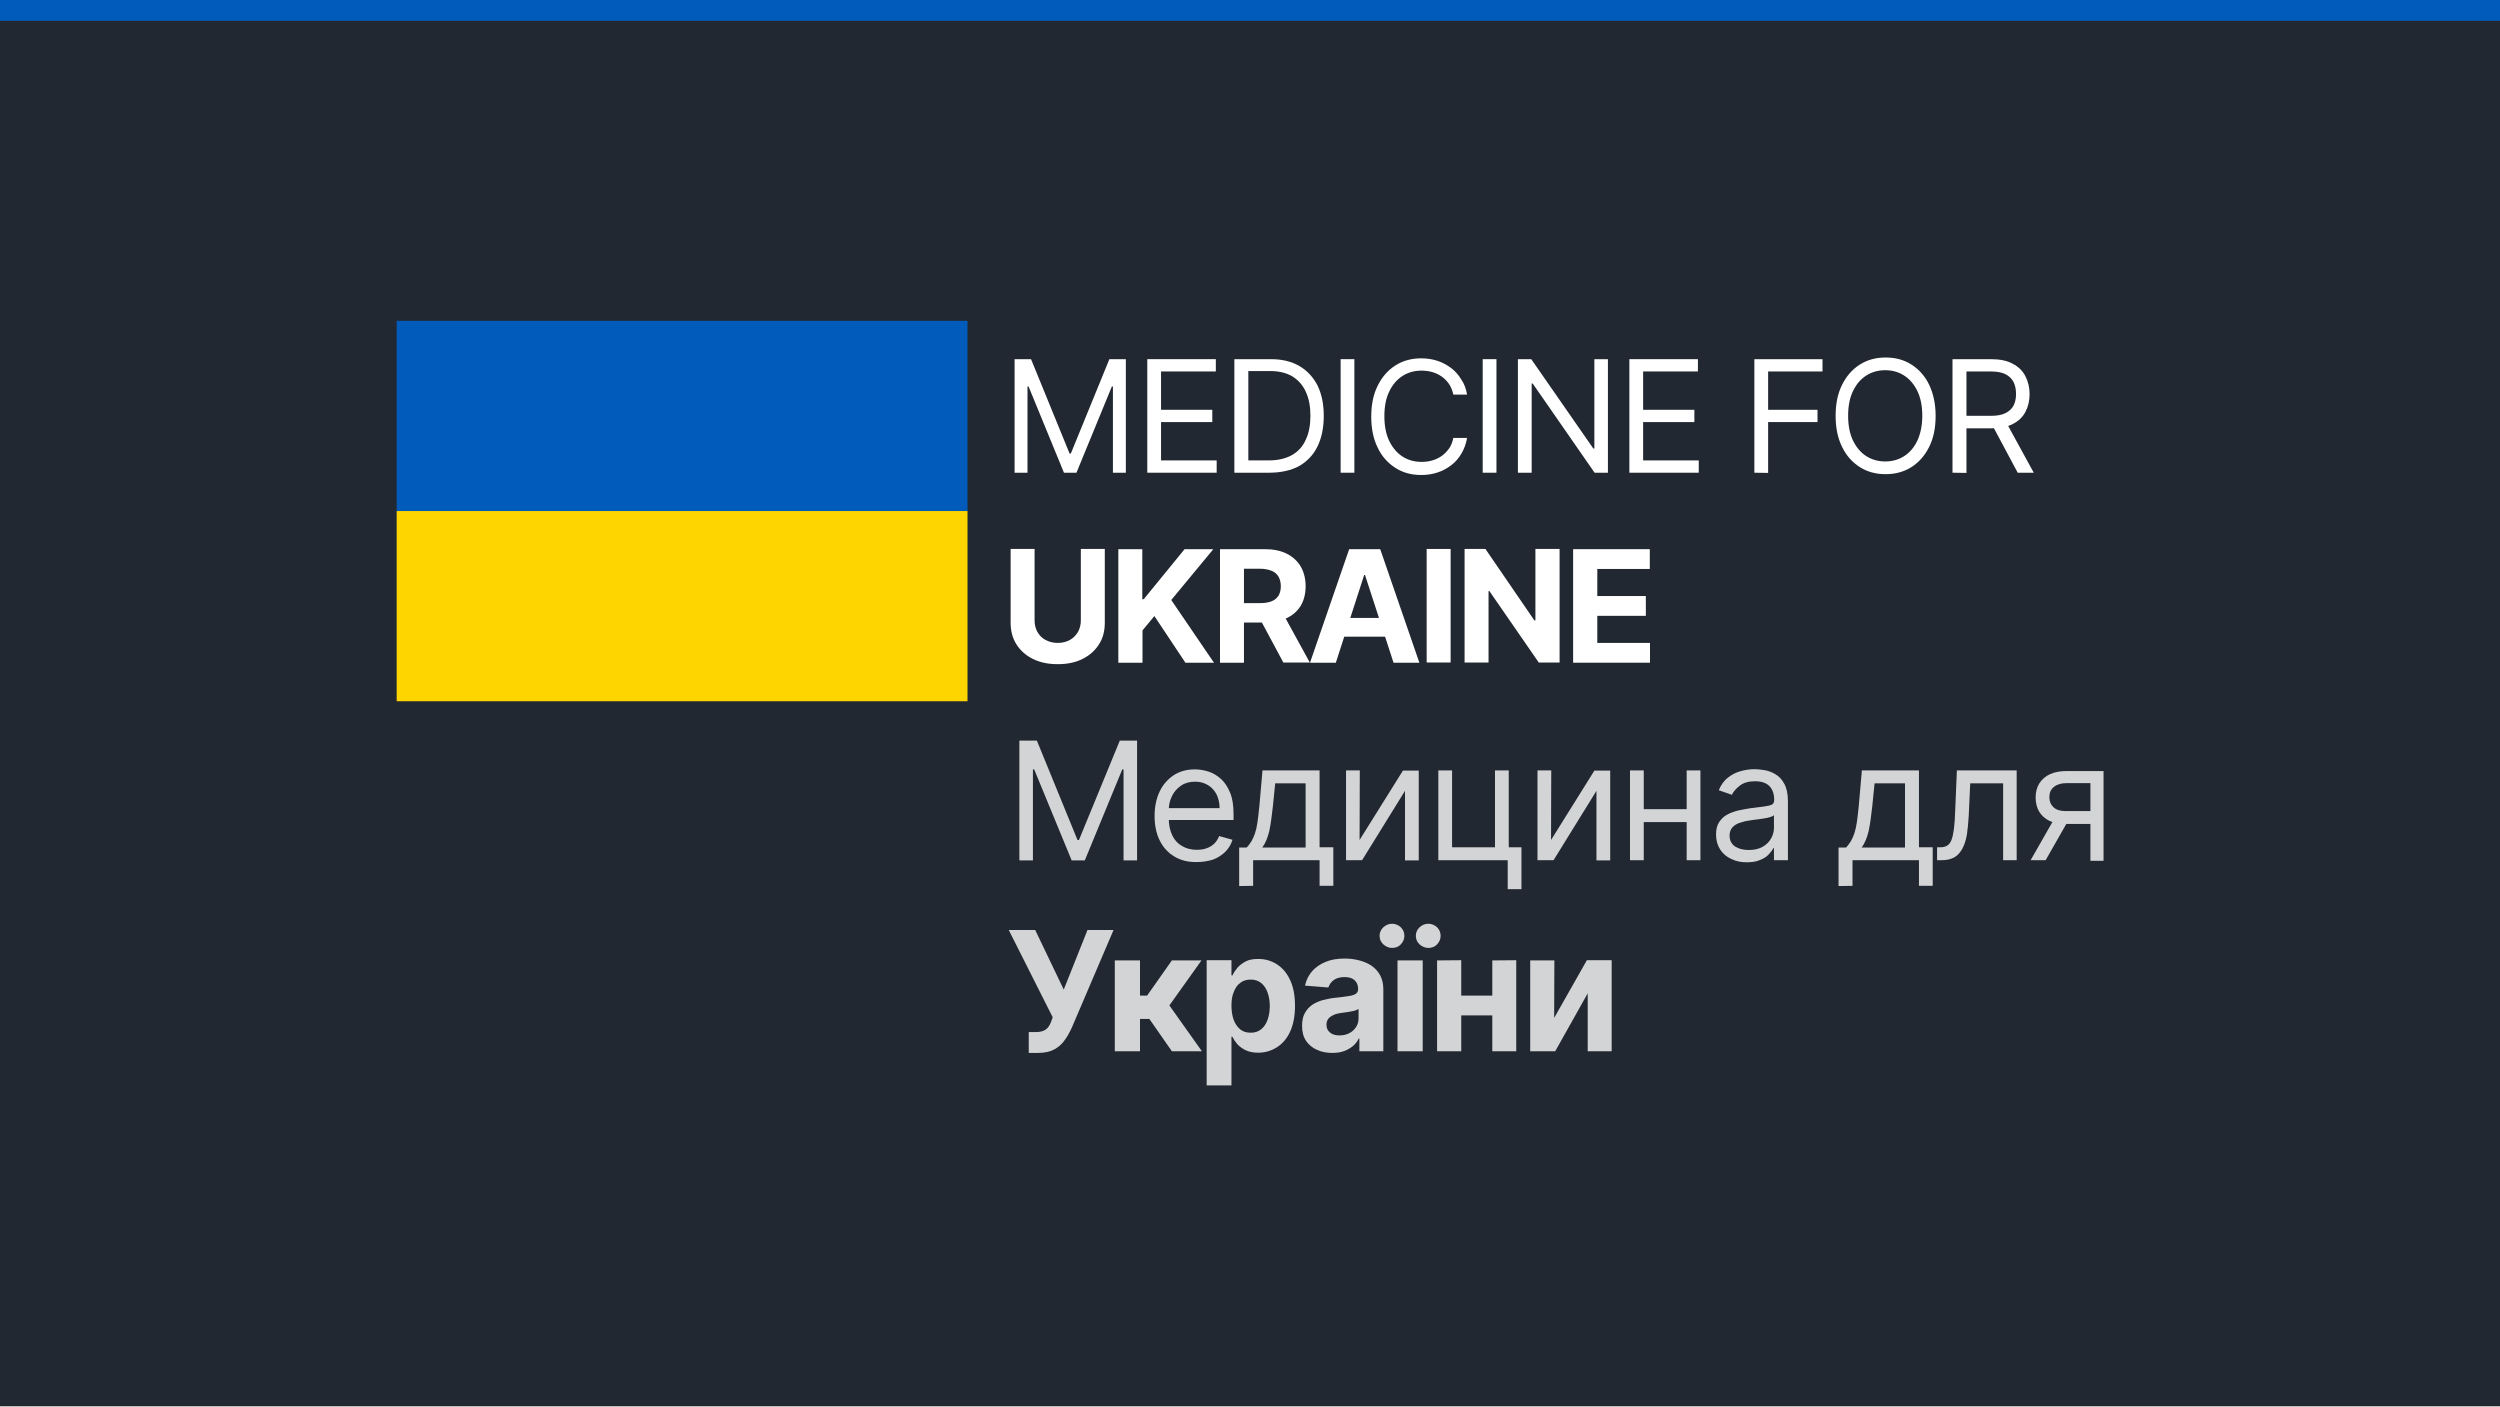
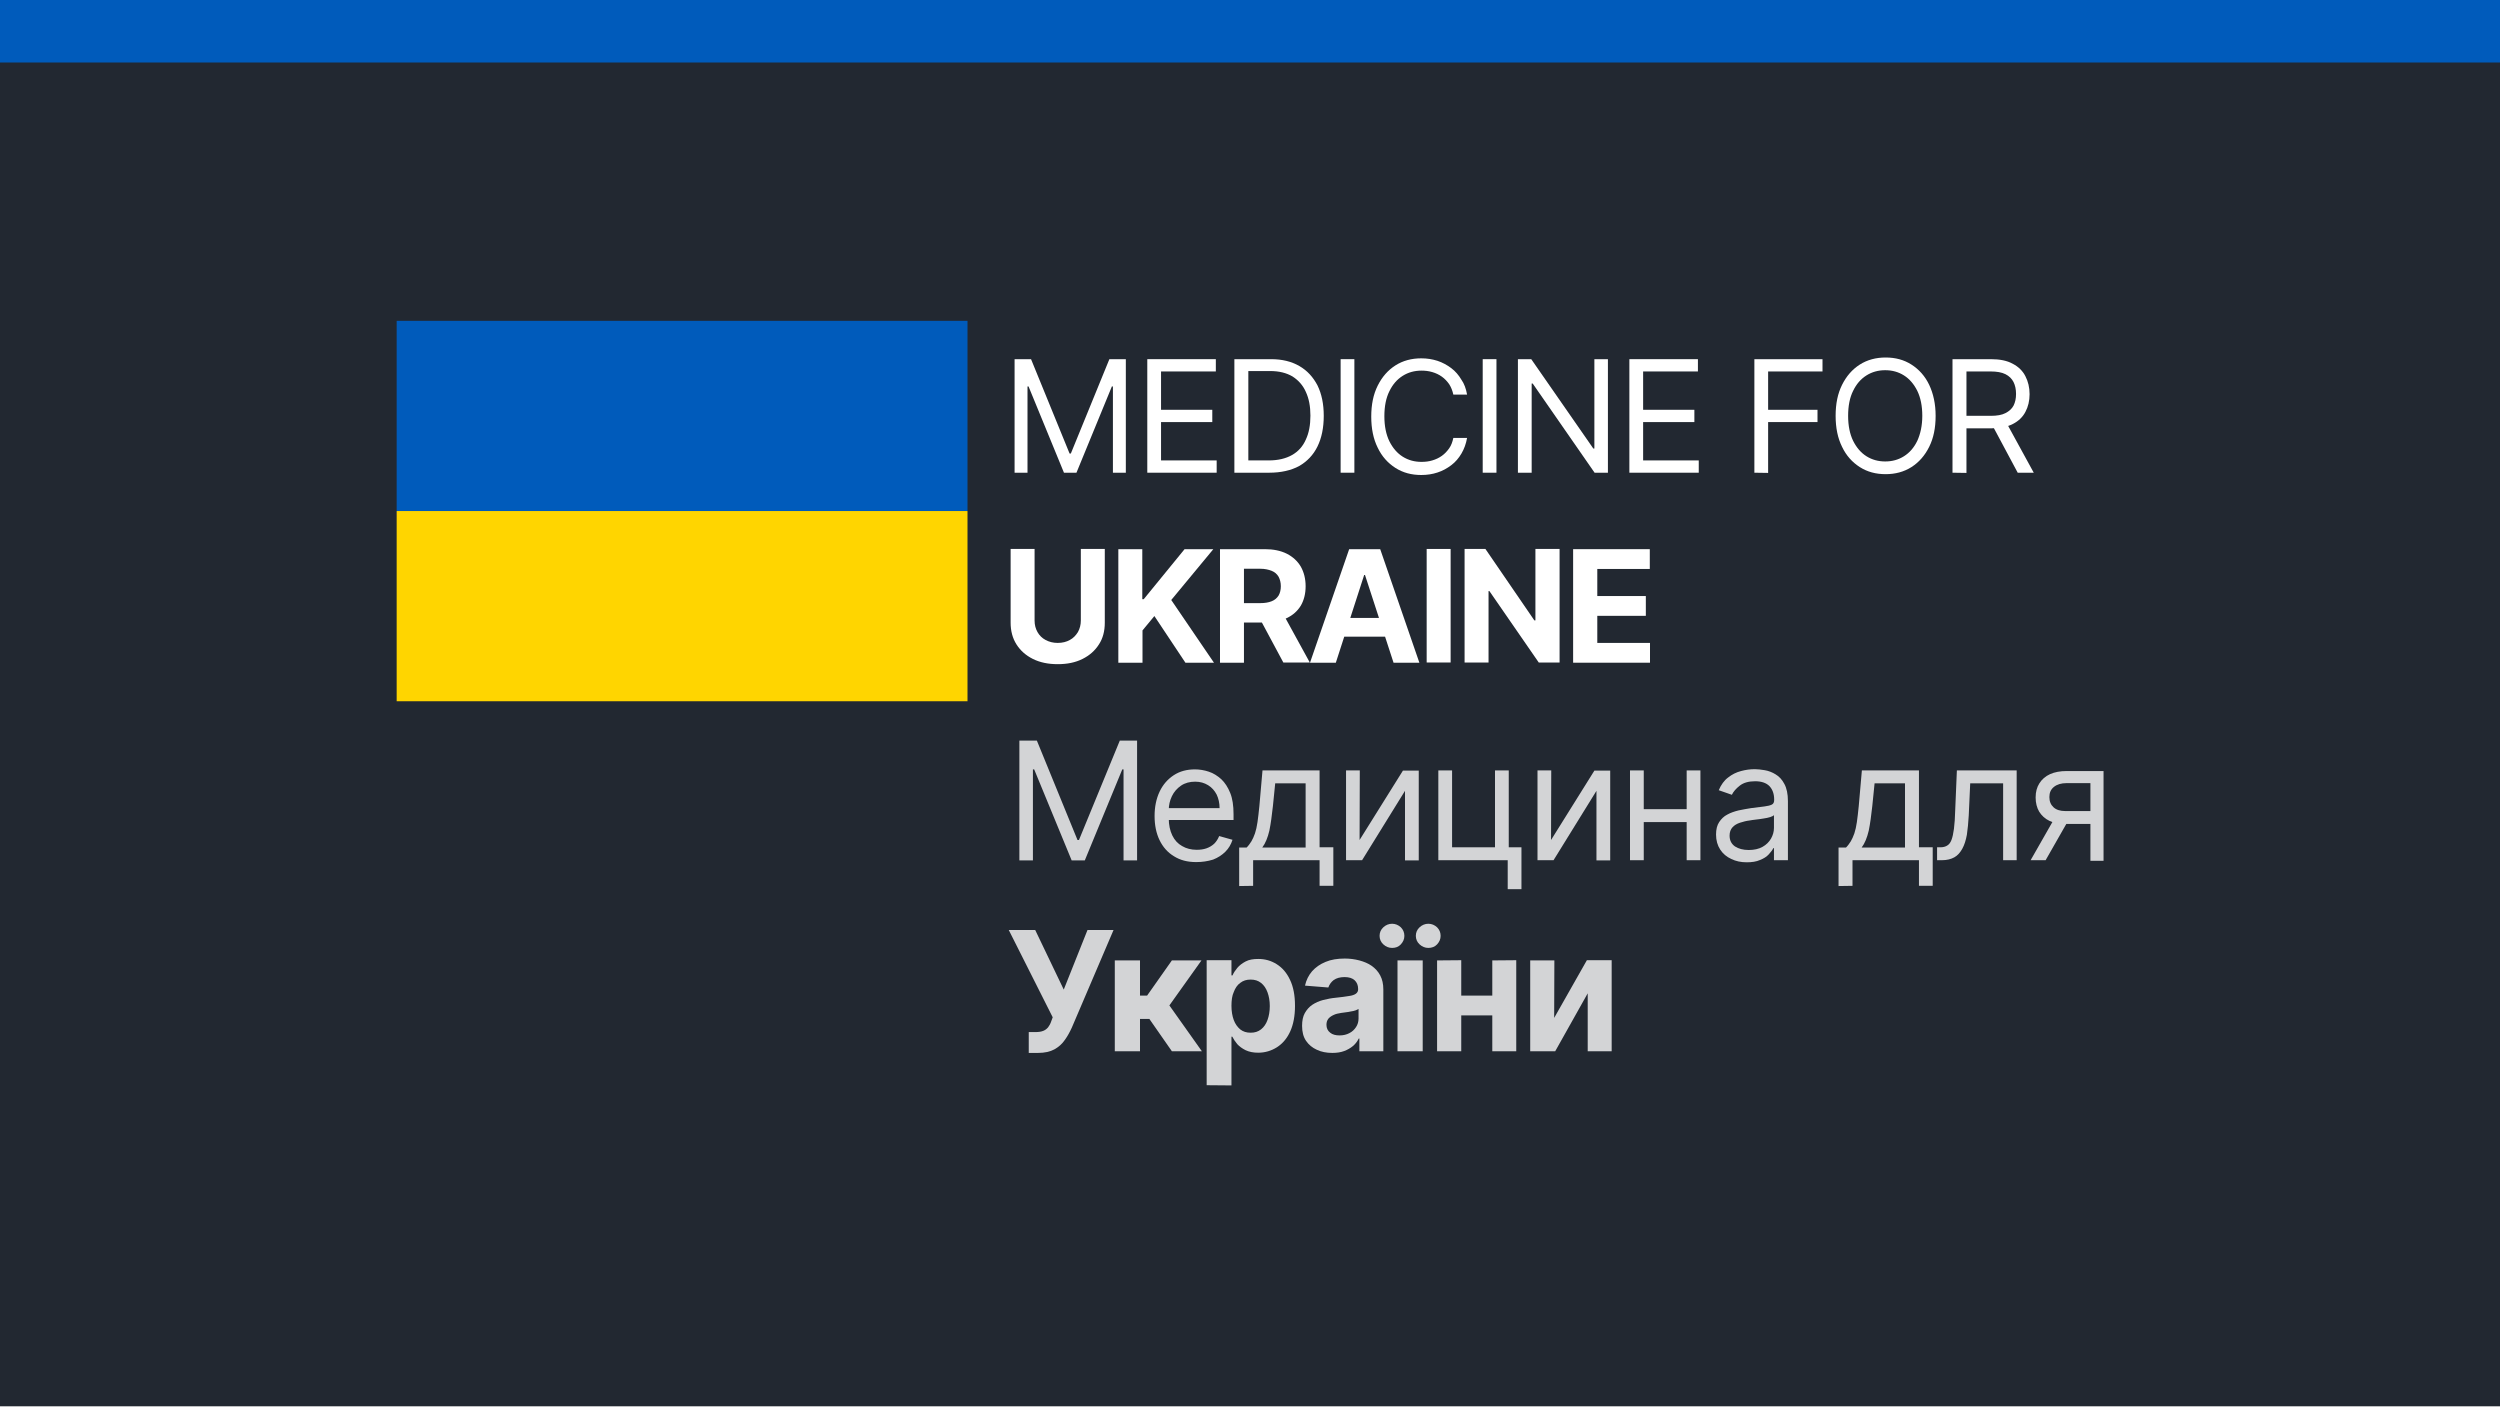
<svg xmlns="http://www.w3.org/2000/svg" version="1.1" id="Layer_1" x="0px" y="0px" viewBox="0 0 1200 675" style="enable-background:new 0 0 1200 675;" xml:space="preserve">
  <style type="text/css">
	.st0{fill:#222831;}
	.st1{fill:#005BBB;}
	.st2{fill:#FFD500;}
	.st3{fill:#FFFFFF;}
	.st4{fill:#D3D4D6;}
</style>
-   <rect x="0" class="st0" width="1200" height="675" />
-   <rect class="st1" width="1200" height="10" />
+   <rect class="st0" width="1200" height="675" />
+   <rect class="st1" width="1200" height="30" />
  <rect x="190.4" y="154" class="st1" width="274" height="91.3" />
  <rect x="190.4" y="245.3" class="st2" width="274" height="91.3" />
  <g>
-     <path class="st3" d="M487,172.4h7.9l18.5,45.3h0.6l18.5-45.3h7.9v54.5h-6.2v-41.4h-0.5l-17,41.4h-6l-17-41.4h-0.5v41.4h-6.2   L487,172.4L487,172.4z" />
+     <path class="st3" d="M487,172.4h7.9l18.5,45.3h0.6l18.5-45.3h7.9v54.5h-6.2v-41.4h-0.5l-17,41.4h-6l-17-41.4h-0.5v41.4H487V172.4   L487,172.4z" />
    <path class="st3" d="M550.7,226.9v-54.5h32.9v5.9h-26.3v18.4h24.6v5.9h-24.6V221H584v5.9H550.7z" />
-     <path class="st3" d="M609.3,226.9h-16.8v-54.5h17.6c5.3,0,9.8,1.1,13.6,3.3c3.8,2.2,6.6,5.3,8.7,9.3c2,4.1,3,8.9,3,14.6   s-1,10.6-3,14.7c-2,4.1-5,7.2-8.8,9.4C619.7,225.8,614.8,226.9,609.3,226.9z M599.2,221h9.8c4.5,0,8.2-0.9,11.2-2.6   s5.2-4.2,6.6-7.4c1.5-3.2,2.2-7,2.2-11.5c0-4.4-0.7-8.2-2.2-11.4c-1.4-3.2-3.6-5.6-6.4-7.4c-2.9-1.7-6.4-2.6-10.7-2.6h-10.5V221z" />
+     <path class="st3" d="M609.3,226.9h-16.8v-54.5h17.6c5.3,0,9.8,1.1,13.6,3.3s6.6,5.3,8.7,9.3c2,4.1,3,8.9,3,14.6s-1,10.6-3,14.7   c-2,4.1-5,7.2-8.8,9.4C619.7,225.8,614.8,226.9,609.3,226.9z M599.2,221h9.8c4.5,0,8.2-0.9,11.2-2.6s5.2-4.2,6.6-7.4   c1.5-3.2,2.2-7,2.2-11.5c0-4.4-0.7-8.2-2.2-11.4c-1.4-3.2-3.6-5.6-6.4-7.4c-2.9-1.7-6.4-2.6-10.7-2.6h-10.5L599.2,221L599.2,221z" />
    <path class="st3" d="M650.1,172.4v54.5h-6.6v-54.5H650.1z" />
-     <path class="st3" d="M704.2,189.4h-6.6c-0.4-1.9-1.1-3.6-2-5c-1-1.4-2.1-2.6-3.5-3.6s-2.9-1.7-4.6-2.2c-1.7-0.5-3.4-0.7-5.2-0.7   c-3.3,0-6.3,0.8-9,2.5c-2.7,1.7-4.8,4.1-6.4,7.4c-1.6,3.2-2.4,7.2-2.4,12c0,4.7,0.8,8.7,2.4,12c1.6,3.2,3.7,5.7,6.4,7.4   c2.7,1.7,5.7,2.5,9,2.5c1.8,0,3.6-0.2,5.2-0.7c1.7-0.5,3.2-1.2,4.6-2.2s2.5-2.2,3.5-3.6s1.6-3.1,2-5h6.6c-0.5,2.8-1.4,5.3-2.7,7.5   c-1.3,2.2-2.9,4.1-4.9,5.6s-4.1,2.7-6.6,3.5c-2.4,0.8-5,1.2-7.8,1.2c-4.7,0-8.8-1.1-12.4-3.4s-6.5-5.5-8.5-9.7   c-2.1-4.2-3.1-9.2-3.1-14.9c0-5.8,1-10.7,3.1-14.9s4.9-7.4,8.5-9.7s7.8-3.4,12.4-3.4c2.8,0,5.3,0.4,7.8,1.2c2.4,0.8,4.6,2,6.6,3.5   s3.6,3.4,4.9,5.6C702.8,184.1,703.7,186.6,704.2,189.4z" />
+     <path class="st3" d="M704.2,189.4h-6.6c-0.4-1.9-1.1-3.6-2-5c-1-1.4-2.1-2.6-3.5-3.6s-2.9-1.7-4.6-2.2c-1.7-0.5-3.4-0.7-5.2-0.7   c-3.3,0-6.3,0.8-9,2.5s-4.8,4.1-6.4,7.4c-1.6,3.2-2.4,7.2-2.4,12c0,4.7,0.8,8.7,2.4,12c1.6,3.2,3.7,5.7,6.4,7.4s5.7,2.5,9,2.5   c1.8,0,3.6-0.2,5.2-0.7c1.7-0.5,3.2-1.2,4.6-2.2s2.5-2.2,3.5-3.6s1.6-3.1,2-5h6.6c-0.5,2.8-1.4,5.3-2.7,7.5s-2.9,4.1-4.9,5.6   s-4.1,2.7-6.6,3.5c-2.4,0.8-5,1.2-7.8,1.2c-4.7,0-8.8-1.1-12.4-3.4s-6.5-5.5-8.5-9.7c-2.1-4.2-3.1-9.2-3.1-14.9   c0-5.8,1-10.7,3.1-14.9s4.9-7.4,8.5-9.7s7.8-3.4,12.4-3.4c2.8,0,5.3,0.4,7.8,1.2c2.4,0.8,4.6,2,6.6,3.5s3.6,3.4,4.9,5.6   C702.8,184.1,703.7,186.6,704.2,189.4z" />
    <path class="st3" d="M718.3,172.4v54.5h-6.6v-54.5H718.3z" />
    <path class="st3" d="M771.8,172.4v54.5h-6.4l-29.7-42.8h-0.5v42.8h-6.6v-54.5h6.4l29.8,42.9h0.5v-42.9H771.8z" />
    <path class="st3" d="M782.1,226.9v-54.5H815v5.9h-26.3v18.4h24.6v5.9h-24.6V221h26.7v5.9H782.1z" />
    <path class="st3" d="M842.1,226.9v-54.5h32.7v5.9h-26.1v18.4h23.7v5.9h-23.7V227L842.1,226.9L842.1,226.9z" />
-     <path class="st3" d="M929.1,199.6c0,5.8-1,10.7-3.1,14.9c-2.1,4.2-4.9,7.4-8.5,9.7s-7.8,3.4-12.4,3.4c-4.7,0-8.8-1.1-12.4-3.4   s-6.5-5.5-8.5-9.7c-2.1-4.2-3.1-9.2-3.1-14.9c0-5.8,1-10.7,3.1-14.9s4.9-7.4,8.5-9.7c3.6-2.3,7.8-3.4,12.4-3.4   c4.7,0,8.8,1.1,12.4,3.4c3.6,2.3,6.5,5.5,8.5,9.7S929.1,193.9,929.1,199.6z M922.7,199.6c0-4.7-0.8-8.7-2.4-12   c-1.6-3.2-3.7-5.7-6.4-7.4c-2.7-1.7-5.7-2.5-9-2.5c-3.3,0-6.3,0.8-9,2.5c-2.7,1.7-4.8,4.1-6.4,7.4c-1.6,3.2-2.4,7.2-2.4,12   c0,4.7,0.8,8.7,2.4,12c1.6,3.2,3.7,5.7,6.4,7.4c2.7,1.7,5.7,2.5,9,2.5c3.3,0,6.3-0.8,9-2.5c2.7-1.7,4.8-4.1,6.4-7.4   C921.8,208.3,922.7,204.3,922.7,199.6z" />
+     <path class="st3" d="M929.1,199.6c0,5.8-1,10.7-3.1,14.9s-4.9,7.4-8.5,9.7s-7.8,3.4-12.4,3.4c-4.7,0-8.8-1.1-12.4-3.4   s-6.5-5.5-8.5-9.7c-2.1-4.2-3.1-9.2-3.1-14.9c0-5.8,1-10.7,3.1-14.9s4.9-7.4,8.5-9.7s7.8-3.4,12.4-3.4c4.7,0,8.8,1.1,12.4,3.4   c3.6,2.3,6.5,5.5,8.5,9.7S929.1,193.9,929.1,199.6z M922.7,199.6c0-4.7-0.8-8.7-2.4-12c-1.6-3.2-3.7-5.7-6.4-7.4s-5.7-2.5-9-2.5   s-6.3,0.8-9,2.5s-4.8,4.1-6.4,7.4c-1.6,3.2-2.4,7.2-2.4,12c0,4.7,0.8,8.7,2.4,12c1.6,3.2,3.7,5.7,6.4,7.4s5.7,2.5,9,2.5   s6.3-0.8,9-2.5s4.8-4.1,6.4-7.4C921.8,208.3,922.7,204.3,922.7,199.6z" />
    <path class="st3" d="M937.2,226.9v-54.5h18.4c4.3,0,7.8,0.7,10.5,2.2c2.7,1.4,4.8,3.4,6.1,6c1.3,2.5,2,5.4,2,8.6s-0.7,6.1-2,8.5   c-1.3,2.5-3.3,4.4-6,5.8c-2.7,1.4-6.2,2.1-10.4,2.1h-14.9v-6h14.7c2.9,0,5.3-0.4,7-1.3c1.8-0.9,3.1-2.1,3.9-3.6   c0.8-1.6,1.2-3.4,1.2-5.6s-0.4-4.1-1.2-5.7c-0.8-1.6-2.1-2.9-3.9-3.8c-1.8-0.9-4.2-1.3-7.1-1.3h-11.6V227L937.2,226.9L937.2,226.9z    M962.8,202.4l13.4,24.5h-7.7l-13.1-24.5H962.8z" />
  </g>
  <g>
-     <path class="st3" d="M518.8,263.5h11.5v35.4c0,4-0.9,7.5-2.8,10.4c-1.9,3-4.5,5.3-7.9,7c-3.4,1.7-7.3,2.5-11.9,2.5   c-4.5,0-8.5-0.8-11.9-2.5c-3.4-1.7-6-4-7.9-7s-2.8-6.5-2.8-10.4v-35.4h11.5v34.4c0,2.1,0.5,3.9,1.4,5.5s2.2,2.9,3.9,3.8   c1.7,0.9,3.6,1.4,5.8,1.4c2.2,0,4.2-0.5,5.8-1.4c1.7-0.9,2.9-2.2,3.9-3.8c0.9-1.6,1.4-3.5,1.4-5.5V263.5z" />
+     <path class="st3" d="M518.8,263.5h11.5v35.4c0,4-0.9,7.5-2.8,10.4c-1.9,3-4.5,5.3-7.9,7s-7.3,2.5-11.9,2.5c-4.5,0-8.5-0.8-11.9-2.5   s-6-4-7.9-7s-2.8-6.5-2.8-10.4v-35.4h11.5v34.4c0,2.1,0.5,3.9,1.4,5.5s2.2,2.9,3.9,3.8c1.7,0.9,3.6,1.4,5.8,1.4   c2.2,0,4.2-0.5,5.8-1.4c1.7-0.9,2.9-2.2,3.9-3.8c0.9-1.6,1.4-3.5,1.4-5.5L518.8,263.5L518.8,263.5z" />
    <path class="st3" d="M536.8,318.1v-54.5h11.5v24h0.7l19.6-24h13.8L562.2,288l20.5,30.1H569l-14.9-22.4l-5.7,6.9v15.5H536.8z" />
-     <path class="st3" d="M585.6,318.1v-54.5h21.5c4.1,0,7.6,0.7,10.6,2.2c2.9,1.5,5.1,3.5,6.7,6.2c1.5,2.7,2.3,5.8,2.3,9.4   s-0.8,6.7-2.3,9.3c-1.6,2.6-3.8,4.6-6.8,6s-6.5,2.1-10.7,2.1h-14.5v-9.3h12.5c2.2,0,4-0.3,5.5-0.9c1.5-0.6,2.5-1.5,3.3-2.7   c0.7-1.2,1.1-2.7,1.1-4.5c0-1.8-0.4-3.3-1.1-4.6c-0.7-1.2-1.8-2.2-3.3-2.8s-3.3-1-5.5-1h-7.8v45.1H585.6z M615.1,293.2l13.6,24.8   H616l-13.3-24.8H615.1z" />
+     <path class="st3" d="M585.6,318.1v-54.5h21.5c4.1,0,7.6,0.7,10.6,2.2c2.9,1.5,5.1,3.5,6.7,6.2c1.5,2.7,2.3,5.8,2.3,9.4   s-0.8,6.7-2.3,9.3c-1.6,2.6-3.8,4.6-6.8,6s-6.5,2.1-10.7,2.1h-14.5v-9.3h12.5c2.2,0,4-0.3,5.5-0.9s2.5-1.5,3.3-2.7   c0.7-1.2,1.1-2.7,1.1-4.5s-0.4-3.3-1.1-4.6c-0.7-1.2-1.8-2.2-3.3-2.8s-3.3-1-5.5-1h-7.8v45.1L585.6,318.1L585.6,318.1z    M615.1,293.2l13.6,24.8H616l-13.3-24.8H615.1z" />
    <path class="st3" d="M641.2,318.1h-12.4l18.8-54.5h14.9l18.8,54.5h-12.4L655.2,276h-0.4L641.2,318.1z M640.3,296.6h29.2v9h-29.2   V296.6z" />
    <path class="st3" d="M696.3,263.5V318h-11.5v-54.5H696.3z" />
-     <path class="st3" d="M748.6,263.5V318h-10l-23.7-34.3h-0.4V318h-11.5v-54.5H713l23.5,34.3h0.5v-34.3H748.6z" />
-     <path class="st3" d="M755.1,318.1v-54.5h36.8v9.5h-25.2v13h23.3v9.5h-23.3v13h25.3v9.5H755.1z" />
+     <path class="st3" d="M748.6,263.5V318h-10l-23.7-34.3h-0.4V318H703v-54.5h10l23.5,34.3h0.5v-34.3H748.6z" />
+     <path class="st3" d="M755.1,318.1v-54.5h36.8v9.5h-25.2v13H790v9.5h-23.3v13H792v9.5H755.1z" />
  </g>
  <g>
    <path class="st4" d="M489.4,355.5h8.3l19.5,47.7h0.7l19.6-47.7h8.3V413h-6.5v-43.7h-0.6l-18,43.7h-6.3l-18-43.7h-0.6V413h-6.5   v-57.5H489.4z" />
-     <path class="st4" d="M574.2,413.8c-4.2,0-7.7-0.9-10.7-2.8c-3-1.8-5.3-4.4-6.9-7.7c-1.6-3.3-2.4-7.2-2.4-11.6s0.8-8.3,2.4-11.7   c1.6-3.4,3.9-6,6.8-7.9c2.9-1.9,6.3-2.8,10.2-2.8c2.2,0,4.5,0.4,6.6,1.1c2.2,0.7,4.2,2,6,3.6c1.8,1.7,3.2,3.9,4.3,6.6   c1.1,2.7,1.6,6.1,1.6,10.2v2.8h-33.2v-5.7h26.5c0-2.4-0.5-4.6-1.4-6.5c-1-1.9-2.3-3.4-4.1-4.5s-3.8-1.7-6.2-1.7   c-2.6,0-4.9,0.6-6.8,1.9c-1.9,1.3-3.4,3-4.4,5.1s-1.5,4.3-1.5,6.7v3.8c0,3.3,0.6,6,1.7,8.3c1.1,2.3,2.7,4,4.7,5.1   c2,1.2,4.4,1.8,7,1.8c1.7,0,3.3-0.2,4.7-0.7s2.6-1.2,3.7-2.2c1-1,1.8-2.2,2.4-3.7l6.4,1.8c-0.7,2.2-1.8,4.1-3.4,5.7   c-1.6,1.6-3.6,2.9-5.9,3.8C579.7,413.4,577.1,413.8,574.2,413.8z" />
-     <path class="st4" d="M594.8,425.3v-18.5h3.6c0.9-0.9,1.6-1.9,2.3-3c0.6-1.1,1.2-2.3,1.7-3.8s0.9-3.3,1.2-5.4   c0.3-2.1,0.6-4.7,0.9-7.7l1.5-17.1h27.4v36.9h6.6v18.5h-6.6v-12.3h-31.9v12.3L594.8,425.3L594.8,425.3z M605.9,406.8h20.8V376   h-14.6l-1.1,10.9c-0.5,4.5-1,8.4-1.7,11.8C608.5,402.1,607.4,404.8,605.9,406.8z" />
+     <path class="st4" d="M574.2,413.8c-4.2,0-7.7-0.9-10.7-2.8c-3-1.8-5.3-4.4-6.9-7.7c-1.6-3.3-2.4-7.2-2.4-11.6s0.8-8.3,2.4-11.7   c1.6-3.4,3.9-6,6.8-7.9c2.9-1.9,6.3-2.8,10.2-2.8c2.2,0,4.5,0.4,6.6,1.1c2.2,0.7,4.2,2,6,3.6c1.8,1.7,3.2,3.9,4.3,6.6   s1.6,6.1,1.6,10.2v2.8h-33.2v-5.7h26.5c0-2.4-0.5-4.6-1.4-6.5c-1-1.9-2.3-3.4-4.1-4.5s-3.8-1.7-6.2-1.7c-2.6,0-4.9,0.6-6.8,1.9   c-1.9,1.3-3.4,3-4.4,5.1s-1.5,4.3-1.5,6.7v3.8c0,3.3,0.6,6,1.7,8.3c1.1,2.3,2.7,4,4.7,5.1c2,1.2,4.4,1.8,7,1.8   c1.7,0,3.3-0.2,4.7-0.7s2.6-1.2,3.7-2.2c1-1,1.8-2.2,2.4-3.7l6.4,1.8c-0.7,2.2-1.8,4.1-3.4,5.7c-1.6,1.6-3.6,2.9-5.9,3.8   C579.7,413.4,577.1,413.8,574.2,413.8z" />
+     <path class="st4" d="M594.8,425.3v-18.5h3.6c0.9-0.9,1.6-1.9,2.3-3c0.6-1.1,1.2-2.3,1.7-3.8s0.9-3.3,1.2-5.4s0.6-4.7,0.9-7.7   l1.5-17.1h27.4v36.9h6.6v18.5h-6.6v-12.3h-31.9v12.3L594.8,425.3L594.8,425.3z M605.9,406.8h20.8V376h-14.6l-1.1,10.9   c-0.5,4.5-1,8.4-1.7,11.8C608.5,402.1,607.4,404.8,605.9,406.8z" />
    <path class="st4" d="M652.6,403.2l20.8-33.3h7.6V413h-6.6v-33.4l-20.6,33.3h-7.7v-43.1h6.6L652.6,403.2L652.6,403.2z" />
    <path class="st4" d="M724.2,369.8v36.9h6.1v20.1h-6.6v-13.9h-33.3v-43.1h6.6v36.9h20.6v-36.9H724.2z" />
    <path class="st4" d="M744.5,403.2l20.8-33.3h7.6V413h-6.6v-33.4l-20.6,33.3H738v-43.1h6.6L744.5,403.2L744.5,403.2z" />
    <path class="st4" d="M789,369.8v43.1h-6.6v-43.1H789z M811.2,388.4v6.2h-23.8v-6.2H811.2z M816.2,369.8v43.1h-6.6v-43.1H816.2z" />
-     <path class="st4" d="M838.4,413.9c-2.7,0-5.2-0.5-7.4-1.6c-2.2-1-4-2.5-5.3-4.5c-1.3-2-2-4.4-2-7.2c0-2.5,0.5-4.5,1.5-6   s2.3-2.8,3.9-3.6c1.6-0.9,3.4-1.5,5.4-2c2-0.4,4-0.8,6-1.1c2.6-0.3,4.7-0.6,6.4-0.8c1.6-0.2,2.8-0.5,3.6-0.9   c0.8-0.4,1.1-1.2,1.1-2.2v-0.2c0-2.8-0.8-4.9-2.3-6.5c-1.5-1.5-3.8-2.3-6.8-2.3c-3.2,0-5.6,0.7-7.4,2.1c-1.8,1.4-3.1,2.9-3.8,4.4   l-6.3-2.2c1.1-2.6,2.6-4.7,4.5-6.1c1.9-1.5,3.9-2.5,6.2-3.1c2.2-0.6,4.4-0.9,6.6-0.9c1.4,0,3,0.2,4.8,0.5c1.8,0.3,3.6,1,5.2,2   c1.7,1,3.1,2.5,4.2,4.6c1.1,2,1.7,4.8,1.7,8.2v28.4h-6.7v-5.8h-0.3c-0.4,0.9-1.2,1.9-2.2,3c-1,1.1-2.4,2-4.2,2.7   C843,413.6,840.9,413.9,838.4,413.9z M839.4,408c2.6,0,4.8-0.5,6.6-1.5c1.8-1,3.2-2.4,4.1-4c0.9-1.6,1.4-3.3,1.4-5.1v-6.1   c-0.3,0.3-0.9,0.6-1.8,0.9c-0.9,0.3-2,0.5-3.3,0.7c-1.3,0.2-2.4,0.4-3.6,0.5s-2.1,0.3-2.8,0.4c-1.7,0.2-3.3,0.6-4.8,1.1   s-2.7,1.2-3.6,2.2c-0.9,1-1.4,2.3-1.4,4c0,2.3,0.9,4,2.6,5.2C834.5,407.4,836.7,408,839.4,408z" />
-     <path class="st4" d="M882.5,425.3v-18.5h3.6c0.9-0.9,1.6-1.9,2.3-3c0.6-1.1,1.2-2.3,1.7-3.8s0.9-3.3,1.2-5.4   c0.3-2.1,0.6-4.7,0.9-7.7l1.5-17.1h27.4v36.9h6.6v18.5h-6.6v-12.3h-31.9v12.3L882.5,425.3L882.5,425.3z M893.6,406.8h20.8V376   h-14.6l-1.1,10.9c-0.5,4.5-1,8.4-1.7,11.8C896.2,402.1,895.1,404.8,893.6,406.8z" />
-     <path class="st4" d="M929.8,412.9v-6.2h1.6c1.3,0,2.4-0.3,3.2-0.8c0.9-0.5,1.6-1.4,2.1-2.7c0.5-1.3,0.9-3.1,1.2-5.4   c0.3-2.3,0.5-5.3,0.6-8.9l0.8-19.1h28.7v43.1h-6.5V376h-15.8l-0.7,15.4c-0.2,3.5-0.5,6.6-0.9,9.3c-0.5,2.7-1.2,4.9-2.2,6.7   c-1,1.8-2.2,3.2-3.8,4.1c-1.6,0.9-3.6,1.4-6,1.4H929.8z" />
-     <path class="st4" d="M974.7,412.9l12.2-21.4h7.2l-12.2,21.4H974.7z M1003.4,412.9v-37H992c-2.6,0-4.6,0.6-6.1,1.8   c-1.5,1.2-2.2,2.8-2.2,4.9c0,2.1,0.7,3.7,2,4.9c1.3,1.2,3.2,1.8,5.5,1.8h13.9v6.2h-13.9c-2.9,0-5.4-0.5-7.5-1.5s-3.7-2.5-4.9-4.4   c-1.1-1.9-1.7-4.2-1.7-6.8c0-2.7,0.6-4.9,1.8-6.8c1.2-1.9,2.9-3.4,5.1-4.4c2.2-1,4.9-1.5,8-1.5h17.7v43.1h-6.3L1003.4,412.9   L1003.4,412.9z" />
+     <path class="st4" d="M838.4,413.9c-2.7,0-5.2-0.5-7.4-1.6c-2.2-1-4-2.5-5.3-4.5s-2-4.4-2-7.2c0-2.5,0.5-4.5,1.5-6s2.3-2.8,3.9-3.6   c1.6-0.9,3.4-1.5,5.4-2c2-0.4,4-0.8,6-1.1c2.6-0.3,4.7-0.6,6.4-0.8c1.6-0.2,2.8-0.5,3.6-0.9s1.1-1.2,1.1-2.2v-0.2   c0-2.8-0.8-4.9-2.3-6.5c-1.5-1.5-3.8-2.3-6.8-2.3c-3.2,0-5.6,0.7-7.4,2.1c-1.8,1.4-3.1,2.9-3.8,4.4l-6.3-2.2   c1.1-2.6,2.6-4.7,4.5-6.1c1.9-1.5,3.9-2.5,6.2-3.1c2.2-0.6,4.4-0.9,6.6-0.9c1.4,0,3,0.2,4.8,0.5s3.6,1,5.2,2c1.7,1,3.1,2.5,4.2,4.6   c1.1,2,1.7,4.8,1.7,8.2v28.4h-6.7v-5.8h-0.3c-0.4,0.9-1.2,1.9-2.2,3s-2.4,2-4.2,2.7C843,413.6,840.9,413.9,838.4,413.9z M839.4,408   c2.6,0,4.8-0.5,6.6-1.5s3.2-2.4,4.1-4c0.9-1.6,1.4-3.3,1.4-5.1v-6.1c-0.3,0.3-0.9,0.6-1.8,0.9c-0.9,0.3-2,0.5-3.3,0.7   s-2.4,0.4-3.6,0.5s-2.1,0.3-2.8,0.4c-1.7,0.2-3.3,0.6-4.8,1.1s-2.7,1.2-3.6,2.2c-0.9,1-1.4,2.3-1.4,4c0,2.3,0.9,4,2.6,5.2   C834.5,407.4,836.7,408,839.4,408z" />
+     <path class="st4" d="M882.5,425.3v-18.5h3.6c0.9-0.9,1.6-1.9,2.3-3c0.6-1.1,1.2-2.3,1.7-3.8s0.9-3.3,1.2-5.4s0.6-4.7,0.9-7.7   l1.5-17.1h27.4v36.9h6.6v18.5h-6.6v-12.3h-31.9v12.3L882.5,425.3L882.5,425.3z M893.6,406.8h20.8V376h-14.6l-1.1,10.9   c-0.5,4.5-1,8.4-1.7,11.8C896.2,402.1,895.1,404.8,893.6,406.8z" />
+     <path class="st4" d="M929.8,412.9v-6.2h1.6c1.3,0,2.4-0.3,3.2-0.8c0.9-0.5,1.6-1.4,2.1-2.7c0.5-1.3,0.9-3.1,1.2-5.4   s0.5-5.3,0.6-8.9l0.8-19.1H968v43.1h-6.5V376h-15.8l-0.7,15.4c-0.2,3.5-0.5,6.6-0.9,9.3c-0.5,2.7-1.2,4.9-2.2,6.7   c-1,1.8-2.2,3.2-3.8,4.1s-3.6,1.4-6,1.4H929.8z" />
+     <path class="st4" d="M974.7,412.9l12.2-21.4h7.2l-12.2,21.4H974.7z M1003.4,412.9v-37H992c-2.6,0-4.6,0.6-6.1,1.8   c-1.5,1.2-2.2,2.8-2.2,4.9s0.7,3.7,2,4.9c1.3,1.2,3.2,1.8,5.5,1.8h13.9v6.2h-13.9c-2.9,0-5.4-0.5-7.5-1.5s-3.7-2.5-4.9-4.4   c-1.1-1.9-1.7-4.2-1.7-6.8c0-2.7,0.6-4.9,1.8-6.8s2.9-3.4,5.1-4.4c2.2-1,4.9-1.5,8-1.5h17.7v43.1h-6.3L1003.4,412.9L1003.4,412.9z" />
  </g>
  <g>
    <path class="st4" d="M493.8,505.4v-10h3.2c1.6,0,2.8-0.2,3.8-0.6s1.7-1,2.3-1.7c0.6-0.8,1.1-1.7,1.5-2.9l0.7-1.9l-21.1-41.9h12.7   l13.7,28.6l11.4-28.6h12.5l-20,46.8c-1,2.2-2.1,4.2-3.4,6c-1.3,1.9-3,3.4-5,4.5s-4.7,1.7-7.8,1.7H493.8z" />
    <path class="st4" d="M535.1,504.6V461h12.1v16.9h3.4l11.9-16.9h14.2l-15.4,21.6l15.6,22h-14.4l-10.8-15.5h-4.5v15.5H535.1z" />
-     <path class="st4" d="M579.2,520.9v-60h11.9v7.3h0.5c0.5-1.2,1.3-2.4,2.3-3.6c1-1.2,2.3-2.2,4-3.1c1.7-0.9,3.7-1.2,6.1-1.2   c3.2,0,6.1,0.8,8.8,2.5c2.7,1.7,4.8,4.1,6.4,7.5c1.6,3.3,2.4,7.5,2.4,12.5c0,4.9-0.8,9-2.3,12.3c-1.5,3.3-3.7,5.9-6.4,7.6   c-2.7,1.7-5.7,2.6-9,2.6c-2.3,0-4.3-0.4-6-1.2c-1.6-0.8-3-1.8-4-2.9c-1-1.2-1.8-2.4-2.4-3.6h-0.4V521h-11.9V520.9z M591.1,482.8   c0,2.6,0.4,4.9,1.1,6.8s1.8,3.4,3.1,4.5c1.4,1.1,3,1.6,5,1.6s3.6-0.5,5-1.6s2.4-2.6,3.1-4.5c0.7-1.9,1.1-4.2,1.1-6.7   s-0.4-4.7-1.1-6.6c-0.7-1.9-1.7-3.4-3.1-4.5s-3-1.6-5-1.6s-3.6,0.5-5,1.6c-1.4,1-2.4,2.5-3.1,4.4   C591.4,477.9,591.1,480.2,591.1,482.8z" />
-     <path class="st4" d="M639.5,505.4c-2.8,0-5.3-0.5-7.4-1.5c-2.2-1-3.9-2.4-5.2-4.3c-1.3-1.9-1.9-4.3-1.9-7.2c0-2.4,0.4-4.5,1.3-6.1   c0.9-1.6,2.1-3,3.6-4s3.3-1.8,5.2-2.3c2-0.5,4-0.9,6.2-1.1c2.5-0.3,4.6-0.5,6.1-0.8c1.6-0.2,2.7-0.6,3.4-1.1s1.1-1.2,1.1-2.1v-0.2   c0-1.8-0.6-3.2-1.7-4.2c-1.1-1-2.7-1.5-4.8-1.5c-2.2,0-3.9,0.5-5.2,1.4c-1.3,1-2.1,2.2-2.6,3.6l-11.2-0.9c0.6-2.7,1.7-4.9,3.4-6.9   c1.7-1.9,3.8-3.4,6.5-4.5c2.6-1.1,5.7-1.6,9.2-1.6c2.4,0,4.7,0.3,7,0.9c2.2,0.6,4.2,1.4,5.9,2.6c1.7,1.2,3.1,2.7,4.1,4.6   c1,1.9,1.5,4.1,1.5,6.7v29.7h-11.5v-6.1h-0.3c-0.7,1.4-1.6,2.6-2.8,3.6c-1.2,1-2.6,1.8-4.2,2.4   C643.6,505.1,641.7,505.4,639.5,505.4z M643,497c1.8,0,3.4-0.4,4.7-1.1c1.4-0.7,2.4-1.7,3.2-2.9c0.8-1.2,1.2-2.6,1.2-4.1v-4.6   c-0.4,0.2-0.9,0.5-1.5,0.7c-0.6,0.2-1.4,0.4-2.2,0.5c-0.8,0.2-1.6,0.3-2.4,0.4s-1.6,0.2-2.2,0.3c-1.4,0.2-2.7,0.5-3.7,1   c-1.1,0.5-1.9,1.1-2.5,1.8c-0.6,0.8-0.9,1.7-0.9,2.9c0,1.6,0.6,2.9,1.8,3.8C639.6,496.6,641.1,497,643,497z" />
-     <path class="st4" d="M668.2,455c-1.6,0-3-0.6-4.2-1.7c-1.2-1.1-1.8-2.5-1.8-4.1s0.6-3,1.8-4.1c1.2-1.1,2.6-1.7,4.2-1.7   c1.6,0,3,0.6,4.2,1.7c1.1,1.1,1.7,2.5,1.7,4.1s-0.6,2.9-1.7,4.1C671.3,454.5,669.9,455,668.2,455z M670.8,504.6V461h12.1v43.6   H670.8z M685.6,455c-1.6,0-3-0.6-4.2-1.7s-1.8-2.5-1.8-4.1s0.6-3,1.8-4.1c1.2-1.1,2.6-1.7,4.2-1.7s3,0.6,4.2,1.7   c1.1,1.1,1.7,2.5,1.7,4.1s-0.6,2.9-1.7,4.1C688.7,454.5,687.2,455,685.6,455z" />
+     <path class="st4" d="M579.2,520.9v-60h11.9v7.3h0.5c0.5-1.2,1.3-2.4,2.3-3.6s2.3-2.2,4-3.1s3.7-1.2,6.1-1.2c3.2,0,6.1,0.8,8.8,2.5   s4.8,4.1,6.4,7.5c1.6,3.3,2.4,7.5,2.4,12.5c0,4.9-0.8,9-2.3,12.3s-3.7,5.9-6.4,7.6s-5.7,2.6-9,2.6c-2.3,0-4.3-0.4-6-1.2   c-1.6-0.8-3-1.8-4-2.9c-1-1.2-1.8-2.4-2.4-3.6h-0.4V521L579.2,520.9L579.2,520.9L579.2,520.9z M591.1,482.8c0,2.6,0.4,4.9,1.1,6.8   s1.8,3.4,3.1,4.5c1.4,1.1,3,1.6,5,1.6s3.6-0.5,5-1.6s2.4-2.6,3.1-4.5c0.7-1.9,1.1-4.2,1.1-6.7s-0.4-4.7-1.1-6.6   c-0.7-1.9-1.7-3.4-3.1-4.5s-3-1.6-5-1.6s-3.6,0.5-5,1.6c-1.4,1-2.4,2.5-3.1,4.4C591.4,477.9,591.1,480.2,591.1,482.8z" />
+     <path class="st4" d="M639.5,505.4c-2.8,0-5.3-0.5-7.4-1.5c-2.2-1-3.9-2.4-5.2-4.3s-1.9-4.3-1.9-7.2c0-2.4,0.4-4.5,1.3-6.1   c0.9-1.6,2.1-3,3.6-4s3.3-1.8,5.2-2.3c2-0.5,4-0.9,6.2-1.1c2.5-0.3,4.6-0.5,6.1-0.8c1.6-0.2,2.7-0.6,3.4-1.1s1.1-1.2,1.1-2.1v-0.2   c0-1.8-0.6-3.2-1.7-4.2c-1.1-1-2.7-1.5-4.8-1.5c-2.2,0-3.9,0.5-5.2,1.4c-1.3,1-2.1,2.2-2.6,3.6l-11.2-0.9c0.6-2.7,1.7-4.9,3.4-6.9   c1.7-1.9,3.8-3.4,6.5-4.5c2.6-1.1,5.7-1.6,9.2-1.6c2.4,0,4.7,0.3,7,0.9c2.2,0.6,4.2,1.4,5.9,2.6s3.1,2.7,4.1,4.6s1.5,4.1,1.5,6.7   v29.7h-11.5v-6.1h-0.3c-0.7,1.4-1.6,2.6-2.8,3.6s-2.6,1.8-4.2,2.4C643.6,505.1,641.7,505.4,639.5,505.4z M643,497   c1.8,0,3.4-0.4,4.7-1.1c1.4-0.7,2.4-1.7,3.2-2.9c0.8-1.2,1.2-2.6,1.2-4.1v-4.6c-0.4,0.2-0.9,0.5-1.5,0.7s-1.4,0.4-2.2,0.5   c-0.8,0.2-1.6,0.3-2.4,0.4s-1.6,0.2-2.2,0.3c-1.4,0.2-2.7,0.5-3.7,1c-1.1,0.5-1.9,1.1-2.5,1.8c-0.6,0.8-0.9,1.7-0.9,2.9   c0,1.6,0.6,2.9,1.8,3.8C639.6,496.6,641.1,497,643,497z" />
+     <path class="st4" d="M668.2,455c-1.6,0-3-0.6-4.2-1.7s-1.8-2.5-1.8-4.1s0.6-3,1.8-4.1s2.6-1.7,4.2-1.7c1.6,0,3,0.6,4.2,1.7   c1.1,1.1,1.7,2.5,1.7,4.1s-0.6,2.9-1.7,4.1S669.9,455,668.2,455z M670.8,504.6V461h12.1v43.6H670.8z M685.6,455   c-1.6,0-3-0.6-4.2-1.7s-1.8-2.5-1.8-4.1s0.6-3,1.8-4.1s2.6-1.7,4.2-1.7s3,0.6,4.2,1.7c1.1,1.1,1.7,2.5,1.7,4.1s-0.6,2.9-1.7,4.1   C688.7,454.5,687.2,455,685.6,455z" />
    <path class="st4" d="M701.4,460.9v43.7h-11.6V461L701.4,460.9L701.4,460.9z M720.2,477.9v9.5h-22.8v-9.5H720.2z M727.8,460.9v43.7   h-11.5V461L727.8,460.9L727.8,460.9z" />
    <path class="st4" d="M746,488.6l15.7-27.7h11.9v43.7h-11.5v-27.8l-15.6,27.8h-12V461h11.6L746,488.6L746,488.6z" />
  </g>
</svg>
